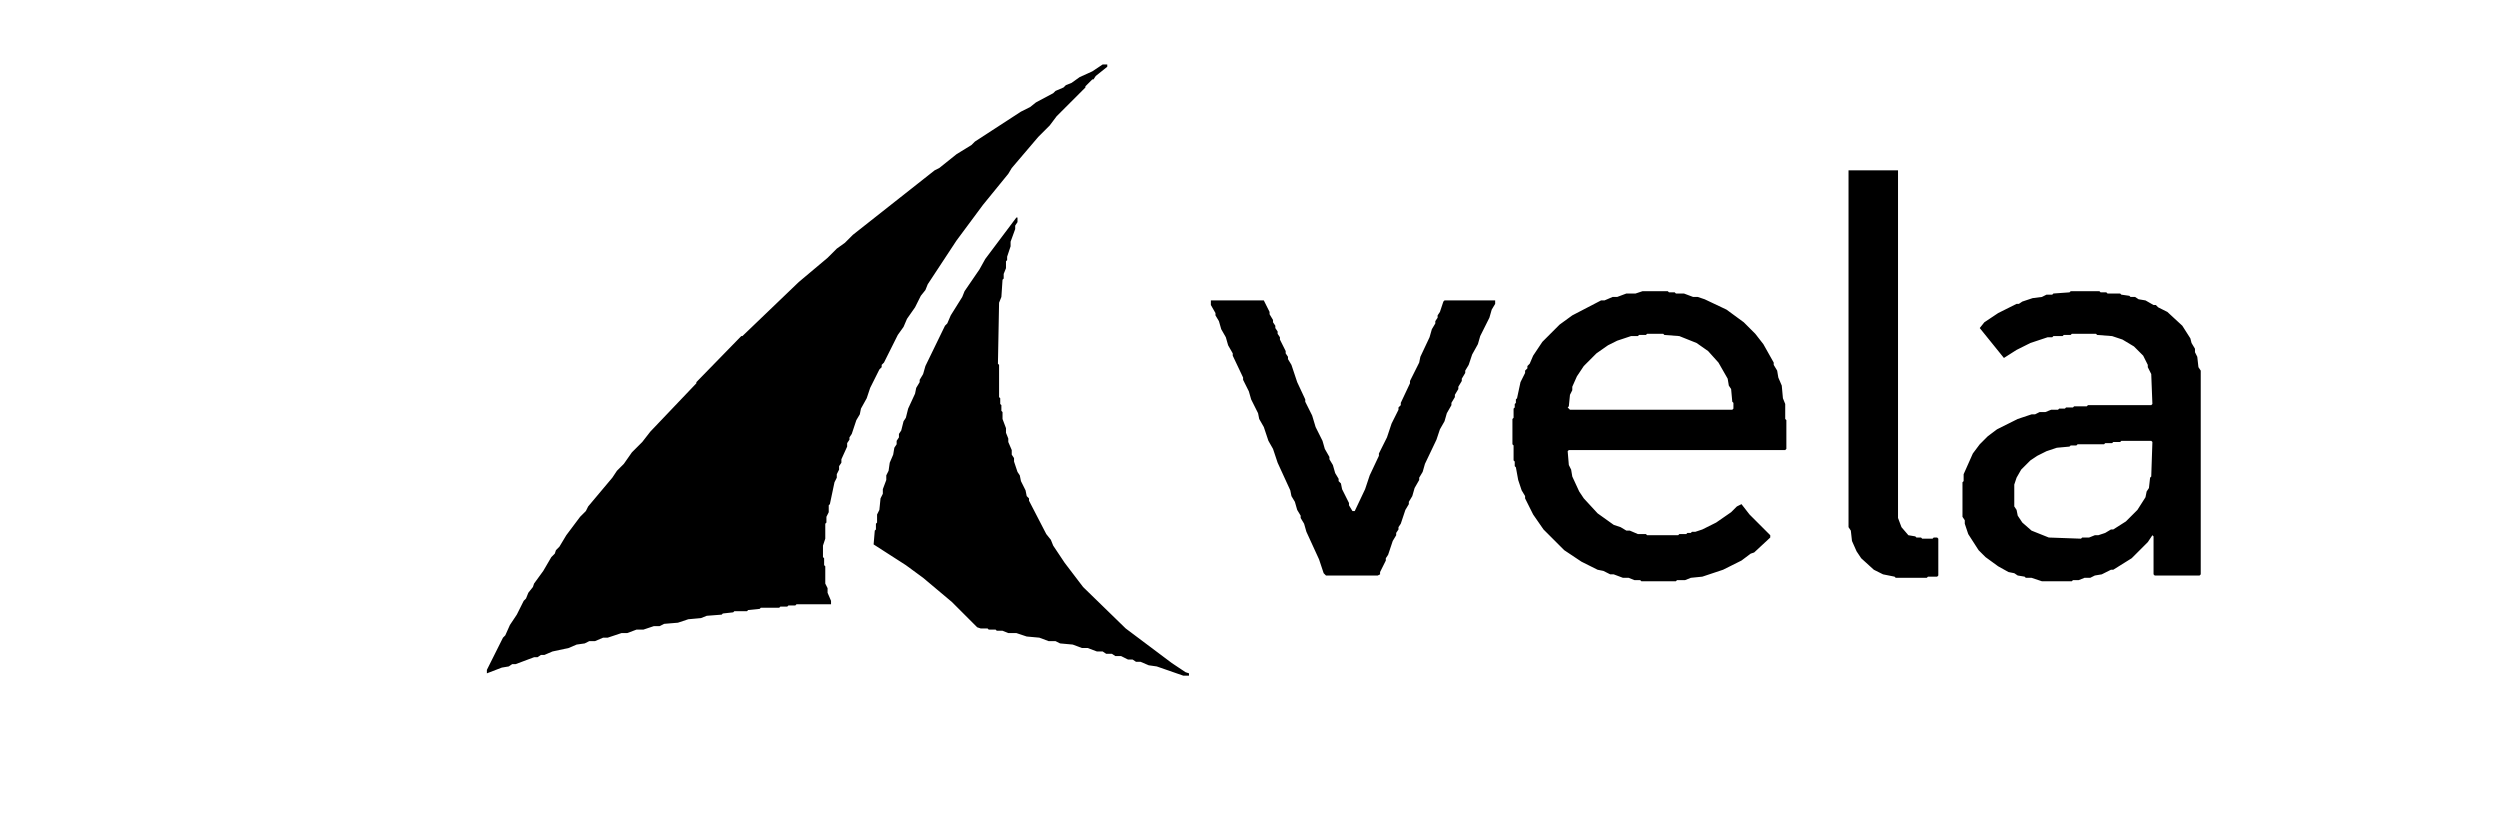
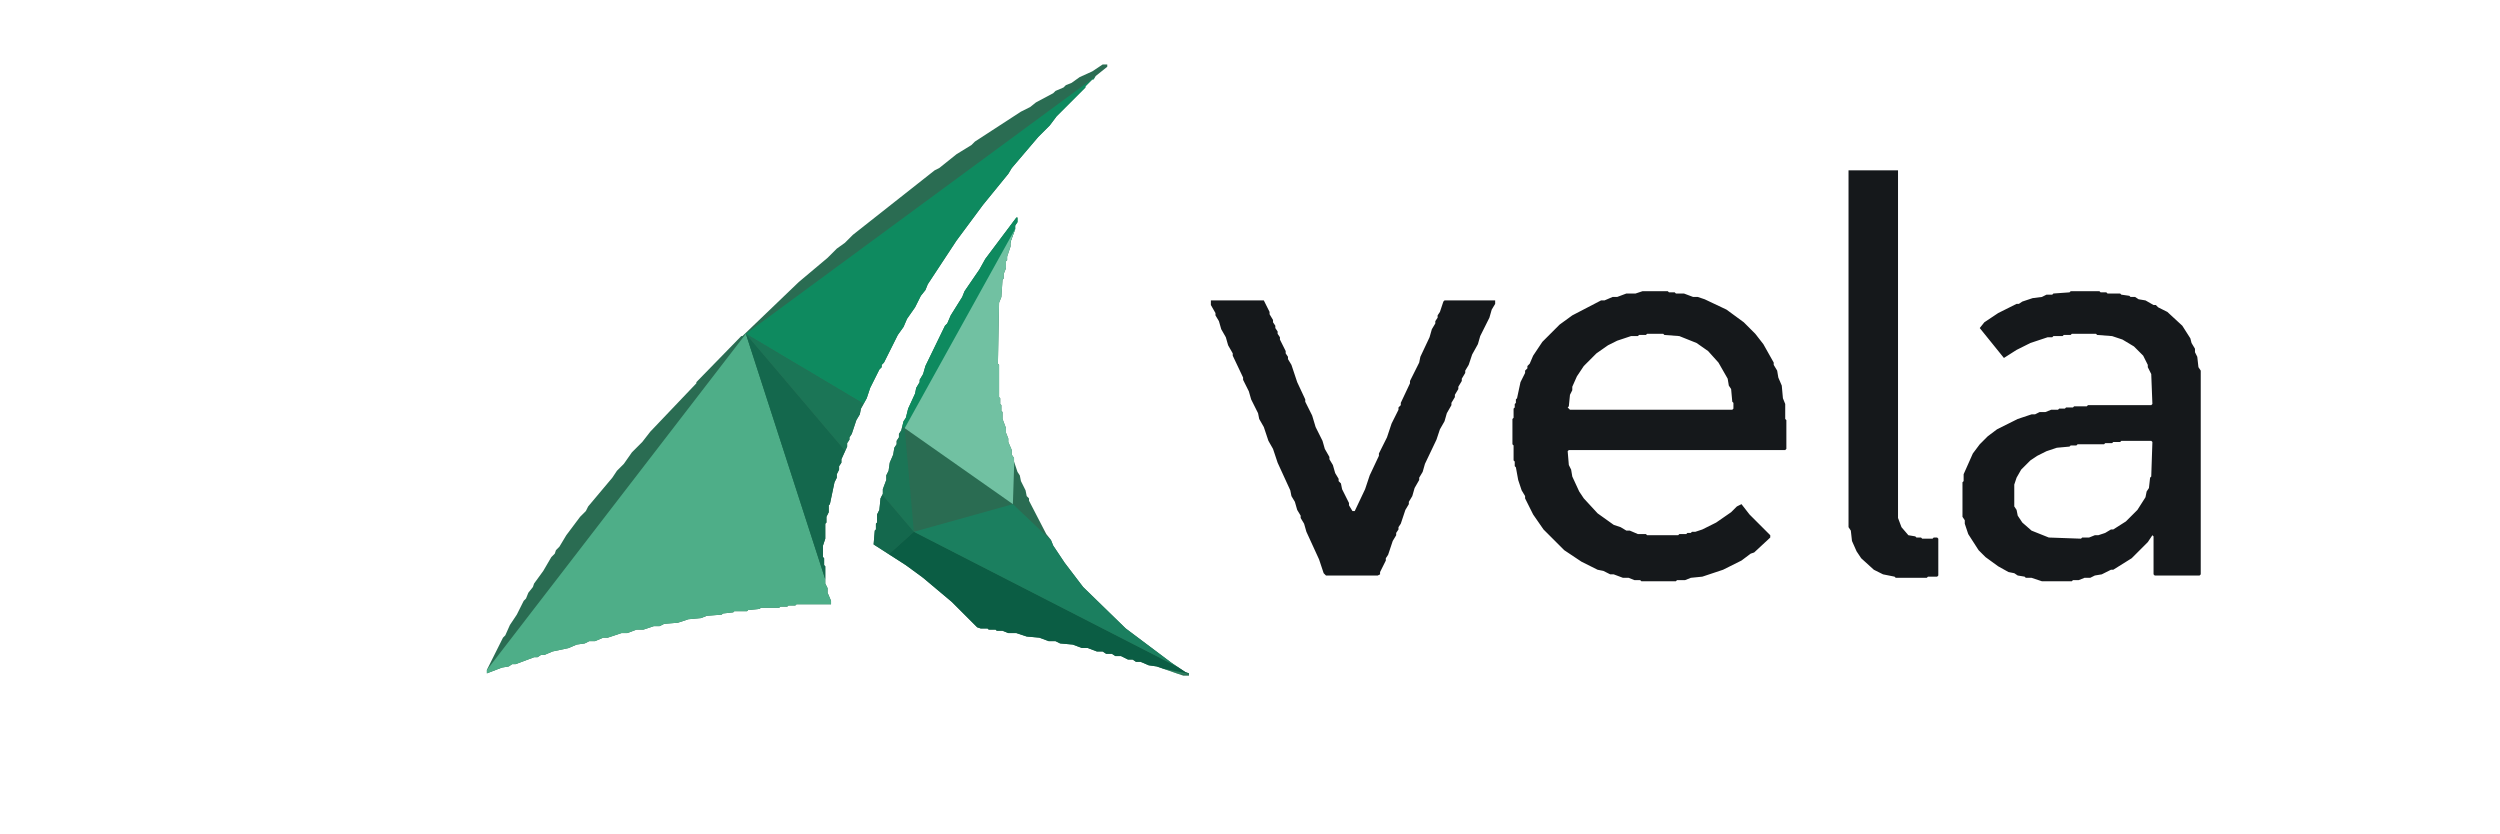
<svg xmlns="http://www.w3.org/2000/svg" width="2172" height="724" viewBox="0 0 2172 724" role="img" aria-label="Vela logo">
-   <path d="M 962.0 56.0 L 958.0 56.0 L 949.0 62.0 L 938.0 67.0 L 931.0 72.0 L 926.0 74.0 L 924.0 76.0 L 917.0 79.0 L 915.0 81.0 L 900.0 89.0 L 895.0 93.0 L 887.0 97.0 L 847.0 123.0 L 844.0 126.0 L 831.0 134.0 L 816.0 146.0 L 812.0 148.0 L 741.0 204.0 L 734.0 211.0 L 727.0 216.0 L 719.0 224.0 L 694.0 245.0 L 645.0 292.0 L 644.0 292.0 L 605.0 332.0 L 605.0 333.0 L 565.0 375.0 L 558.0 384.0 L 549.0 393.0 L 542.0 403.0 L 536.0 409.0 L 532.0 415.0 L 511.0 440.0 L 509.0 444.0 L 504.0 449.0 L 492.0 465.0 L 486.0 475.0 L 483.0 478.0 L 482.0 481.0 L 479.0 484.0 L 472.0 496.0 L 464.0 507.0 L 463.0 510.0 L 459.0 515.0 L 457.0 520.0 L 455.0 522.0 L 449.0 534.0 L 443.0 543.0 L 439.0 552.0 L 437.0 554.0 L 423.0 582.0 L 423.0 585.0 L 436.0 580.0 L 442.0 579.0 L 445.0 577.0 L 448.0 577.0 L 464.0 571.0 L 467.0 571.0 L 470.0 569.0 L 473.0 569.0 L 480.0 566.0 L 494.0 563.0 L 501.0 560.0 L 508.0 559.0 L 512.0 557.0 L 517.0 557.0 L 524.0 554.0 L 528.0 554.0 L 540.0 550.0 L 545.0 550.0 L 553.0 547.0 L 559.0 547.0 L 568.0 544.0 L 573.0 544.0 L 577.0 542.0 L 589.0 541.0 L 598.0 538.0 L 609.0 537.0 L 614.0 535.0 L 627.0 534.0 L 628.0 533.0 L 637.0 532.0 L 638.0 531.0 L 649.0 531.0 L 650.0 530.0 L 660.0 529.0 L 661.0 528.0 L 677.0 528.0 L 678.0 527.0 L 684.0 527.0 L 685.0 526.0 L 691.0 526.0 L 692.0 525.0 L 722.0 525.0 L 722.0 522.0 L 719.0 515.0 L 719.0 511.0 L 717.0 507.0 L 717.0 492.0 L 716.0 491.0 L 716.0 485.0 L 715.0 484.0 L 715.0 474.0 L 717.0 468.0 L 717.0 455.0 L 718.0 454.0 L 718.0 449.0 L 720.0 445.0 L 720.0 439.0 L 721.0 438.0 L 725.0 419.0 L 727.0 415.0 L 727.0 412.0 L 729.0 408.0 L 729.0 405.0 L 731.0 402.0 L 731.0 399.0 L 736.0 388.0 L 736.0 385.0 L 738.0 382.0 L 738.0 380.0 L 740.0 377.0 L 744.0 365.0 L 747.0 360.0 L 748.0 355.0 L 753.0 346.0 L 756.0 337.0 L 764.0 321.0 L 766.0 319.0 L 766.0 317.0 L 768.0 315.0 L 780.0 291.0 L 785.0 284.0 L 788.0 277.0 L 795.0 267.0 L 800.0 257.0 L 804.0 252.0 L 806.0 247.0 L 831.0 209.0 L 854.0 178.0 L 876.0 151.0 L 879.0 146.0 L 902.0 119.0 L 912.0 109.0 L 918.0 101.0 L 943.0 76.0 L 943.0 75.0 L 949.0 69.0 L 950.0 69.0 L 952.0 66.0 L 962.0 58.0 Z M 883.0 189.0 L 856.0 225.0 L 851.0 234.0 L 838.0 253.0 L 836.0 258.0 L 826.0 274.0 L 823.0 281.0 L 821.0 283.0 L 804.0 318.0 L 802.0 325.0 L 799.0 330.0 L 799.0 332.0 L 796.0 337.0 L 795.0 342.0 L 789.0 355.0 L 787.0 363.0 L 785.0 366.0 L 783.0 374.0 L 781.0 377.0 L 781.0 380.0 L 779.0 383.0 L 779.0 386.0 L 777.0 389.0 L 776.0 395.0 L 773.0 402.0 L 772.0 409.0 L 770.0 413.0 L 770.0 417.0 L 767.0 425.0 L 767.0 429.0 L 765.0 433.0 L 764.0 443.0 L 762.0 447.0 L 762.0 454.0 L 761.0 455.0 L 761.0 460.0 L 760.0 461.0 L 759.0 473.0 L 787.0 491.0 L 802.0 502.0 L 827.0 523.0 L 849.0 545.0 L 852.0 546.0 L 858.0 546.0 L 859.0 547.0 L 865.0 547.0 L 866.0 548.0 L 871.0 548.0 L 876.0 550.0 L 883.0 550.0 L 892.0 553.0 L 903.0 554.0 L 911.0 557.0 L 917.0 557.0 L 921.0 559.0 L 932.0 560.0 L 940.0 563.0 L 945.0 563.0 L 953.0 566.0 L 958.0 566.0 L 961.0 568.0 L 966.0 568.0 L 969.0 570.0 L 974.0 570.0 L 980.0 573.0 L 984.0 573.0 L 987.0 575.0 L 991.0 575.0 L 998.0 578.0 L 1005.0 579.0 L 1028.0 587.0 L 1033.0 587.0 L 1033.0 585.0 L 1030.0 584.0 L 1018.0 576.0 L 978.0 546.0 L 941.0 510.0 L 925.0 489.0 L 915.0 474.0 L 913.0 469.0 L 909.0 464.0 L 894.0 435.0 L 894.0 433.0 L 892.0 431.0 L 891.0 426.0 L 887.0 418.0 L 886.0 413.0 L 884.0 410.0 L 881.0 401.0 L 881.0 398.0 L 879.0 395.0 L 879.0 391.0 L 876.0 384.0 L 876.0 381.0 L 874.0 376.0 L 874.0 372.0 L 871.0 364.0 L 871.0 358.0 L 870.0 357.0 L 870.0 352.0 L 869.0 351.0 L 869.0 346.0 L 868.0 345.0 L 868.0 317.0 L 867.0 316.0 L 868.0 263.0 L 870.0 258.0 L 871.0 243.0 L 872.0 242.0 L 872.0 238.0 L 874.0 233.0 L 874.0 227.0 L 875.0 226.0 L 875.0 223.0 L 878.0 214.0 L 878.0 210.0 L 882.0 199.0 L 882.0 196.0 L 884.0 193.0 L 884.0 189.0 Z M 1052.0 261.0 L 1052.0 265.0 L 1056.0 272.0 L 1056.0 274.0 L 1059.0 279.0 L 1061.0 286.0 L 1065.0 293.0 L 1067.0 300.0 L 1071.0 307.0 L 1071.0 309.0 L 1080.0 328.0 L 1080.0 330.0 L 1085.0 340.0 L 1087.0 347.0 L 1093.0 359.0 L 1094.0 364.0 L 1098.0 371.0 L 1102.0 383.0 L 1106.0 390.0 L 1110.0 402.0 L 1121.0 426.0 L 1122.0 431.0 L 1125.0 436.0 L 1127.0 443.0 L 1130.0 448.0 L 1130.0 450.0 L 1133.0 455.0 L 1135.0 462.0 L 1146.0 486.0 L 1150.0 498.0 L 1152.0 500.0 L 1197.0 500.0 L 1199.0 499.0 L 1199.0 497.0 L 1204.0 487.0 L 1204.0 485.0 L 1206.0 482.0 L 1210.0 470.0 L 1213.0 465.0 L 1213.0 463.0 L 1215.0 460.0 L 1215.0 458.0 L 1217.0 455.0 L 1221.0 443.0 L 1224.0 438.0 L 1224.0 436.0 L 1227.0 431.0 L 1229.0 424.0 L 1233.0 417.0 L 1233.0 415.0 L 1236.0 410.0 L 1238.0 403.0 L 1248.0 382.0 L 1251.0 373.0 L 1255.0 366.0 L 1257.0 359.0 L 1261.0 352.0 L 1261.0 350.0 L 1264.0 345.0 L 1264.0 343.0 L 1267.0 338.0 L 1267.0 336.0 L 1270.0 331.0 L 1270.0 329.0 L 1273.0 324.0 L 1273.0 322.0 L 1276.0 317.0 L 1279.0 308.0 L 1284.0 299.0 L 1286.0 292.0 L 1294.0 276.0 L 1296.0 269.0 L 1299.0 264.0 L 1299.0 261.0 L 1255.0 261.0 L 1254.0 262.0 L 1251.0 271.0 L 1249.0 274.0 L 1249.0 276.0 L 1247.0 279.0 L 1247.0 281.0 L 1244.0 286.0 L 1242.0 293.0 L 1234.0 310.0 L 1233.0 315.0 L 1225.0 331.0 L 1225.0 333.0 L 1217.0 350.0 L 1217.0 352.0 L 1215.0 354.0 L 1215.0 356.0 L 1209.0 368.0 L 1205.0 380.0 L 1198.0 394.0 L 1198.0 396.0 L 1190.0 413.0 L 1186.0 425.0 L 1177.0 444.0 L 1175.0 444.0 L 1172.0 439.0 L 1172.0 437.0 L 1166.0 425.0 L 1165.0 420.0 L 1163.0 418.0 L 1163.0 416.0 L 1160.0 411.0 L 1158.0 404.0 L 1155.0 399.0 L 1155.0 397.0 L 1151.0 390.0 L 1149.0 383.0 L 1143.0 371.0 L 1140.0 361.0 L 1134.0 349.0 L 1134.0 347.0 L 1127.0 332.0 L 1122.0 317.0 L 1119.0 312.0 L 1119.0 310.0 L 1117.0 307.0 L 1117.0 305.0 L 1112.0 295.0 L 1112.0 293.0 L 1110.0 290.0 L 1110.0 288.0 L 1108.0 285.0 L 1108.0 283.0 L 1106.0 280.0 L 1106.0 278.0 L 1103.0 273.0 L 1103.0 271.0 L 1098.0 261.0 Z M 1413.0 255.0 L 1405.0 258.0 L 1401.0 258.0 L 1394.0 261.0 L 1391.0 261.0 L 1366.0 274.0 L 1355.0 282.0 L 1340.0 297.0 L 1332.0 309.0 L 1329.0 316.0 L 1327.0 318.0 L 1327.0 320.0 L 1325.0 322.0 L 1325.0 324.0 L 1321.0 332.0 L 1318.0 346.0 L 1317.0 347.0 L 1317.0 350.0 L 1316.0 351.0 L 1316.0 354.0 L 1315.0 355.0 L 1315.0 363.0 L 1314.0 364.0 L 1314.0 386.0 L 1315.0 387.0 L 1315.0 400.0 L 1316.0 401.0 L 1316.0 405.0 L 1317.0 406.0 L 1319.0 417.0 L 1322.0 426.0 L 1325.0 431.0 L 1325.0 433.0 L 1332.0 447.0 L 1341.0 460.0 L 1359.0 478.0 L 1374.0 488.0 L 1388.0 495.0 L 1393.0 496.0 L 1399.0 499.0 L 1402.0 499.0 L 1410.0 502.0 L 1415.0 502.0 L 1420.0 504.0 L 1425.0 504.0 L 1426.0 505.0 L 1456.0 505.0 L 1457.0 504.0 L 1464.0 504.0 L 1469.0 502.0 L 1479.0 501.0 L 1497.0 495.0 L 1513.0 487.0 L 1521.0 481.0 L 1524.0 480.0 L 1538.0 467.0 L 1538.0 465.0 L 1520.0 447.0 L 1513.0 438.0 L 1509.0 440.0 L 1504.0 445.0 L 1491.0 454.0 L 1479.0 460.0 L 1473.0 462.0 L 1470.0 462.0 L 1469.0 463.0 L 1466.0 463.0 L 1465.0 464.0 L 1459.0 464.0 L 1458.0 465.0 L 1431.0 465.0 L 1430.0 464.0 L 1423.0 464.0 L 1416.0 461.0 L 1413.0 461.0 L 1408.0 458.0 L 1402.0 456.0 L 1388.0 446.0 L 1376.0 433.0 L 1372.0 427.0 L 1366.0 414.0 L 1365.0 408.0 L 1363.0 404.0 L 1362.0 392.0 L 1363.0 391.0 L 1551.0 391.0 L 1552.0 390.0 L 1552.0 365.0 L 1551.0 364.0 L 1551.0 351.0 L 1549.0 346.0 L 1548.0 335.0 L 1545.0 328.0 L 1544.0 322.0 L 1541.0 317.0 L 1541.0 315.0 L 1532.0 299.0 L 1525.0 290.0 L 1515.0 280.0 L 1500.0 269.0 L 1481.0 260.0 L 1475.0 258.0 L 1471.0 258.0 L 1463.0 255.0 L 1456.0 255.0 L 1455.0 254.0 L 1450.0 254.0 L 1449.0 253.0 L 1427.0 253.0 L 1421.0 255.0 Z M 1362.0 354.0 L 1363.0 353.0 L 1364.0 343.0 L 1366.0 339.0 L 1366.0 336.0 L 1370.0 327.0 L 1376.0 318.0 L 1387.0 307.0 L 1397.0 300.0 L 1405.0 296.0 L 1417.0 292.0 L 1423.0 292.0 L 1424.0 291.0 L 1430.0 291.0 L 1431.0 290.0 L 1445.0 290.0 L 1446.0 291.0 L 1459.0 292.0 L 1474.0 298.0 L 1484.0 305.0 L 1493.0 315.0 L 1501.0 329.0 L 1502.0 335.0 L 1504.0 338.0 L 1505.0 349.0 L 1506.0 350.0 L 1506.0 355.0 L 1505.0 356.0 L 1364.0 356.0 Z M 1606.0 148.0 L 1606.0 458.0 L 1608.0 461.0 L 1609.0 470.0 L 1613.0 479.0 L 1617.0 485.0 L 1628.0 495.0 L 1636.0 499.0 L 1646.0 501.0 L 1647.0 502.0 L 1674.0 502.0 L 1675.0 501.0 L 1683.0 501.0 L 1684.0 500.0 L 1684.0 468.0 L 1683.0 467.0 L 1680.0 467.0 L 1679.0 468.0 L 1670.0 468.0 L 1669.0 467.0 L 1665.0 467.0 L 1664.0 466.0 L 1658.0 465.0 L 1652.0 458.0 L 1649.0 450.0 L 1649.0 148.0 Z M 1724.0 280.0 L 1720.0 285.0 L 1741.0 311.0 L 1752.0 304.0 L 1764.0 298.0 L 1779.0 293.0 L 1783.0 293.0 L 1784.0 292.0 L 1792.0 292.0 L 1793.0 291.0 L 1799.0 291.0 L 1800.0 290.0 L 1821.0 290.0 L 1822.0 291.0 L 1835.0 292.0 L 1844.0 295.0 L 1854.0 301.0 L 1862.0 309.0 L 1866.0 317.0 L 1866.0 319.0 L 1869.0 325.0 L 1870.0 351.0 L 1869.0 352.0 L 1814.0 352.0 L 1813.0 353.0 L 1802.0 353.0 L 1801.0 354.0 L 1795.0 354.0 L 1794.0 355.0 L 1789.0 355.0 L 1788.0 356.0 L 1782.0 356.0 L 1777.0 358.0 L 1772.0 358.0 L 1768.0 360.0 L 1765.0 360.0 L 1753.0 364.0 L 1735.0 373.0 L 1727.0 379.0 L 1720.0 386.0 L 1714.0 394.0 L 1706.0 412.0 L 1706.0 418.0 L 1705.0 419.0 L 1705.0 449.0 L 1707.0 452.0 L 1707.0 455.0 L 1710.0 464.0 L 1719.0 478.0 L 1725.0 484.0 L 1736.0 492.0 L 1745.0 497.0 L 1750.0 498.0 L 1753.0 500.0 L 1759.0 501.0 L 1760.0 502.0 L 1765.0 502.0 L 1774.0 505.0 L 1800.0 505.0 L 1801.0 504.0 L 1806.0 504.0 L 1811.0 502.0 L 1816.0 502.0 L 1820.0 500.0 L 1826.0 499.0 L 1834.0 495.0 L 1836.0 495.0 L 1852.0 485.0 L 1866.0 471.0 L 1870.0 465.0 L 1871.0 466.0 L 1871.0 499.0 L 1872.0 500.0 L 1911.0 500.0 L 1912.0 499.0 L 1912.0 322.0 L 1910.0 319.0 L 1909.0 310.0 L 1907.0 306.0 L 1907.0 303.0 L 1904.0 298.0 L 1903.0 294.0 L 1896.0 283.0 L 1883.0 271.0 L 1875.0 267.0 L 1873.0 265.0 L 1871.0 265.0 L 1864.0 261.0 L 1858.0 260.0 L 1855.0 258.0 L 1851.0 258.0 L 1850.0 257.0 L 1843.0 256.0 L 1842.0 255.0 L 1831.0 255.0 L 1830.0 254.0 L 1825.0 254.0 L 1824.0 253.0 L 1799.0 253.0 L 1798.0 254.0 L 1784.0 255.0 L 1783.0 256.0 L 1778.0 256.0 L 1774.0 258.0 L 1766.0 259.0 L 1757.0 262.0 L 1754.0 264.0 L 1752.0 264.0 L 1736.0 272.0 Z M 1870.0 384.0 L 1869.0 414.0 L 1868.0 415.0 L 1867.0 424.0 L 1865.0 427.0 L 1864.0 432.0 L 1857.0 443.0 L 1847.0 453.0 L 1836.0 460.0 L 1834.0 460.0 L 1829.0 463.0 L 1823.0 465.0 L 1820.0 465.0 L 1815.0 467.0 L 1809.0 467.0 L 1808.0 468.0 L 1780.0 467.0 L 1765.0 461.0 L 1757.0 454.0 L 1753.0 448.0 L 1752.0 443.0 L 1750.0 440.0 L 1750.0 421.0 L 1752.0 415.0 L 1756.0 408.0 L 1764.0 400.0 L 1770.0 396.0 L 1778.0 392.0 L 1787.0 389.0 L 1798.0 388.0 L 1799.0 387.0 L 1804.0 387.0 L 1805.0 386.0 L 1828.0 386.0 L 1829.0 385.0 L 1835.0 385.0 L 1836.0 384.0 L 1842.0 384.0 L 1843.0 383.0 L 1869.0 383.0 Z" fill="currentColor" fill-rule="evenodd" />
+   <defs>
+     <path id="velaIcon" d="M 962.0 56.0 L 958.0 56.0 L 949.0 62.0 L 938.0 67.0 L 931.0 72.0 L 926.0 74.0 L 924.0 76.0 L 917.0 79.0 L 915.0 81.0 L 900.0 89.0 L 895.0 93.0 L 887.0 97.0 L 847.0 123.0 L 844.0 126.0 L 831.0 134.0 L 816.0 146.0 L 812.0 148.0 L 741.0 204.0 L 734.0 211.0 L 727.0 216.0 L 719.0 224.0 L 694.0 245.0 L 645.0 292.0 L 644.0 292.0 L 605.0 332.0 L 605.0 333.0 L 565.0 375.0 L 558.0 384.0 L 549.0 393.0 L 542.0 403.0 L 536.0 409.0 L 532.0 415.0 L 511.0 440.0 L 509.0 444.0 L 504.0 449.0 L 492.0 465.0 L 486.0 475.0 L 483.0 478.0 L 482.0 481.0 L 479.0 484.0 L 472.0 496.0 L 464.0 507.0 L 463.0 510.0 L 459.0 515.0 L 457.0 520.0 L 455.0 522.0 L 449.0 534.0 L 443.0 543.0 L 439.0 552.0 L 437.0 554.0 L 423.0 582.0 L 423.0 585.0 L 436.0 580.0 L 442.0 579.0 L 445.0 577.0 L 448.0 577.0 L 464.0 571.0 L 467.0 571.0 L 470.0 569.0 L 473.0 569.0 L 480.0 566.0 L 494.0 563.0 L 501.0 560.0 L 508.0 559.0 L 512.0 557.0 L 517.0 557.0 L 524.0 554.0 L 528.0 554.0 L 540.0 550.0 L 545.0 550.0 L 553.0 547.0 L 559.0 547.0 L 568.0 544.0 L 573.0 544.0 L 577.0 542.0 L 589.0 541.0 L 598.0 538.0 L 609.0 537.0 L 614.0 535.0 L 627.0 534.0 L 628.0 533.0 L 637.0 532.0 L 638.0 531.0 L 649.0 531.0 L 650.0 530.0 L 660.0 529.0 L 661.0 528.0 L 677.0 528.0 L 678.0 527.0 L 684.0 527.0 L 685.0 526.0 L 691.0 526.0 L 692.0 525.0 L 722.0 525.0 L 722.0 522.0 L 719.0 515.0 L 719.0 511.0 L 717.0 507.0 L 717.0 492.0 L 716.0 491.0 L 716.0 485.0 L 715.0 484.0 L 715.0 474.0 L 717.0 468.0 L 717.0 455.0 L 718.0 454.0 L 718.0 449.0 L 720.0 445.0 L 720.0 439.0 L 721.0 438.0 L 725.0 419.0 L 727.0 415.0 L 727.0 412.0 L 729.0 408.0 L 729.0 405.0 L 731.0 402.0 L 731.0 399.0 L 736.0 388.0 L 736.0 385.0 L 738.0 382.0 L 738.0 380.0 L 740.0 377.0 L 744.0 365.0 L 747.0 360.0 L 748.0 355.0 L 753.0 346.0 L 756.0 337.0 L 764.0 321.0 L 766.0 319.0 L 766.0 317.0 L 768.0 315.0 L 780.0 291.0 L 785.0 284.0 L 788.0 277.0 L 795.0 267.0 L 800.0 257.0 L 804.0 252.0 L 806.0 247.0 L 831.0 209.0 L 854.0 178.0 L 876.0 151.0 L 879.0 146.0 L 902.0 119.0 L 912.0 109.0 L 918.0 101.0 L 943.0 76.0 L 943.0 75.0 L 949.0 69.0 L 950.0 69.0 L 952.0 66.0 L 962.0 58.0 Z M 883.0 189.0 L 856.0 225.0 L 851.0 234.0 L 838.0 253.0 L 836.0 258.0 L 826.0 274.0 L 823.0 281.0 L 821.0 283.0 L 804.0 318.0 L 802.0 325.0 L 799.0 330.0 L 799.0 332.0 L 796.0 337.0 L 795.0 342.0 L 789.0 355.0 L 787.0 363.0 L 785.0 366.0 L 783.0 374.0 L 781.0 377.0 L 781.0 380.0 L 779.0 383.0 L 779.0 386.0 L 777.0 389.0 L 776.0 395.0 L 773.0 402.0 L 772.0 409.0 L 770.0 413.0 L 770.0 417.0 L 767.0 425.0 L 767.0 429.0 L 765.0 433.0 L 764.0 443.0 L 762.0 447.0 L 762.0 454.0 L 761.0 455.0 L 761.0 460.0 L 760.0 461.0 L 759.0 473.0 L 787.0 491.0 L 802.0 502.0 L 827.0 523.0 L 849.0 545.0 L 852.0 546.0 L 858.0 546.0 L 859.0 547.0 L 865.0 547.0 L 866.0 548.0 L 871.0 548.0 L 876.0 550.0 L 883.0 550.0 L 892.0 553.0 L 903.0 554.0 L 911.0 557.0 L 917.0 557.0 L 921.0 559.0 L 932.0 560.0 L 940.0 563.0 L 945.0 563.0 L 953.0 566.0 L 958.0 566.0 L 961.0 568.0 L 966.0 568.0 L 969.0 570.0 L 974.0 570.0 L 980.0 573.0 L 984.0 573.0 L 987.0 575.0 L 991.0 575.0 L 998.0 578.0 L 1005.0 579.0 L 1028.0 587.0 L 1033.0 587.0 L 1033.0 585.0 L 1030.0 584.0 L 1018.0 576.0 L 978.0 546.0 L 941.0 510.0 L 925.0 489.0 L 915.0 474.0 L 913.0 469.0 L 909.0 464.0 L 894.0 435.0 L 894.0 433.0 L 892.0 431.0 L 891.0 426.0 L 887.0 418.0 L 886.0 413.0 L 884.0 410.0 L 881.0 401.0 L 881.0 398.0 L 879.0 395.0 L 879.0 391.0 L 876.0 384.0 L 876.0 381.0 L 874.0 376.0 L 874.0 372.0 L 871.0 364.0 L 871.0 358.0 L 870.0 357.0 L 870.0 352.0 L 869.0 351.0 L 869.0 346.0 L 868.0 345.0 L 868.0 317.0 L 867.0 316.0 L 868.0 263.0 L 870.0 258.0 L 871.0 243.0 L 872.0 242.0 L 872.0 238.0 L 874.0 233.0 L 874.0 227.0 L 875.0 226.0 L 875.0 223.0 L 878.0 214.0 L 878.0 210.0 L 882.0 199.0 L 882.0 196.0 L 884.0 193.0 L 884.0 189.0 Z" fill-rule="evenodd" />
+     <clipPath id="velaIconClip">
+       <use href="#velaIcon" />
+     </clipPath>
+   </defs>
+   <use href="#velaIcon" fill="#2A6C52" />
+   <g clip-path="url(#velaIconClip)">
+     <polygon points="420,586 648,290 724,525" fill="#4EAE88" />
+     <polygon points="648,290 966,56 786,372" fill="#0E8A5F" />
+     <polygon points="724,525 648,290 794,462" fill="#14684D" />
+     <polygon points="724,525 794,462 1036,586" fill="#0B5D44" />
+     <polygon points="786,372 888,188 880,438" fill="#74C5A6" opacity="0.95" />
+     <polygon points="794,462 880,438 1036,586" fill="#1B7F5F" />
+     <polygon points="648,290 786,372 794,462" fill="#1A7556" opacity="0.9" />
+     <polygon points="420,586 724,525 1036,586" fill="#2F8F6A" opacity="0.55" />
+   </g>
+   <path d="M 1052.0 261.0 L 1052.0 265.0 L 1056.0 272.0 L 1056.0 274.0 L 1059.0 279.0 L 1061.0 286.0 L 1065.0 293.0 L 1067.0 300.0 L 1071.0 307.0 L 1071.0 309.0 L 1080.0 328.0 L 1080.0 330.0 L 1085.0 340.0 L 1087.0 347.0 L 1093.0 359.0 L 1094.0 364.0 L 1098.0 371.0 L 1102.0 383.0 L 1106.0 390.0 L 1110.0 402.0 L 1121.0 426.0 L 1122.0 431.0 L 1125.0 436.0 L 1127.0 443.0 L 1130.0 448.0 L 1130.0 450.0 L 1133.0 455.0 L 1135.0 462.0 L 1146.0 486.0 L 1150.0 498.0 L 1152.0 500.0 L 1197.0 500.0 L 1199.0 499.0 L 1199.0 497.0 L 1204.0 487.0 L 1204.0 485.0 L 1206.0 482.0 L 1210.0 470.0 L 1213.0 465.0 L 1213.0 463.0 L 1215.0 460.0 L 1215.0 458.0 L 1217.0 455.0 L 1221.0 443.0 L 1224.0 438.0 L 1224.0 436.0 L 1227.0 431.0 L 1229.0 424.0 L 1233.0 417.0 L 1233.0 415.0 L 1236.0 410.0 L 1238.0 403.0 L 1248.0 382.0 L 1251.0 373.0 L 1255.0 366.0 L 1257.0 359.0 L 1261.0 352.0 L 1261.0 350.0 L 1264.0 345.0 L 1264.0 343.0 L 1267.0 338.0 L 1267.0 336.0 L 1270.0 331.0 L 1270.0 329.0 L 1273.0 324.0 L 1273.0 322.0 L 1276.0 317.0 L 1279.0 308.0 L 1284.0 299.0 L 1286.0 292.0 L 1294.0 276.0 L 1296.0 269.0 L 1299.0 264.0 L 1299.0 261.0 L 1255.0 261.0 L 1254.0 262.0 L 1251.0 271.0 L 1249.0 274.0 L 1249.0 276.0 L 1247.0 279.0 L 1247.0 281.0 L 1244.0 286.0 L 1242.0 293.0 L 1234.0 310.0 L 1233.0 315.0 L 1225.0 331.0 L 1225.0 333.0 L 1217.0 350.0 L 1217.0 352.0 L 1215.0 354.0 L 1215.0 356.0 L 1209.0 368.0 L 1205.0 380.0 L 1198.0 394.0 L 1198.0 396.0 L 1190.0 413.0 L 1186.0 425.0 L 1177.0 444.0 L 1175.0 444.0 L 1172.0 439.0 L 1172.0 437.0 L 1166.0 425.0 L 1165.0 420.0 L 1163.0 418.0 L 1163.0 416.0 L 1160.0 411.0 L 1158.0 404.0 L 1155.0 399.0 L 1155.0 397.0 L 1151.0 390.0 L 1149.0 383.0 L 1143.0 371.0 L 1140.0 361.0 L 1134.0 349.0 L 1134.0 347.0 L 1127.0 332.0 L 1122.0 317.0 L 1119.0 312.0 L 1119.0 310.0 L 1117.0 307.0 L 1117.0 305.0 L 1112.0 295.0 L 1112.0 293.0 L 1110.0 290.0 L 1110.0 288.0 L 1108.0 285.0 L 1108.0 283.0 L 1106.0 280.0 L 1106.0 278.0 L 1103.0 273.0 L 1103.0 271.0 L 1098.0 261.0 Z M 1413.0 255.0 L 1405.0 258.0 L 1401.0 258.0 L 1394.0 261.0 L 1391.0 261.0 L 1366.0 274.0 L 1355.0 282.0 L 1340.0 297.0 L 1332.0 309.0 L 1329.0 316.0 L 1327.0 318.0 L 1327.0 320.0 L 1325.0 322.0 L 1325.0 324.0 L 1321.0 332.0 L 1318.0 346.0 L 1317.0 347.0 L 1317.0 350.0 L 1316.0 351.0 L 1316.0 354.0 L 1315.0 355.0 L 1315.0 363.0 L 1314.0 364.0 L 1314.0 386.0 L 1315.0 387.0 L 1315.0 400.0 L 1316.0 401.0 L 1316.0 405.0 L 1317.0 406.0 L 1319.0 417.0 L 1322.0 426.0 L 1325.0 431.0 L 1325.0 433.0 L 1332.0 447.0 L 1341.0 460.0 L 1359.0 478.0 L 1374.0 488.0 L 1388.0 495.0 L 1393.0 496.0 L 1399.0 499.0 L 1402.0 499.0 L 1410.0 502.0 L 1415.0 502.0 L 1420.0 504.0 L 1425.0 504.0 L 1426.0 505.0 L 1456.0 505.0 L 1457.0 504.0 L 1464.0 504.0 L 1469.0 502.0 L 1479.0 501.0 L 1497.0 495.0 L 1513.0 487.0 L 1521.0 481.0 L 1524.0 480.0 L 1538.0 467.0 L 1538.0 465.0 L 1520.0 447.0 L 1513.0 438.0 L 1509.0 440.0 L 1504.0 445.0 L 1491.0 454.0 L 1479.0 460.0 L 1473.0 462.0 L 1470.0 462.0 L 1469.0 463.0 L 1466.0 463.0 L 1465.0 464.0 L 1459.0 464.0 L 1458.0 465.0 L 1431.0 465.0 L 1430.0 464.0 L 1423.0 464.0 L 1416.0 461.0 L 1413.0 461.0 L 1408.0 458.0 L 1402.0 456.0 L 1388.0 446.0 L 1376.0 433.0 L 1372.0 427.0 L 1366.0 414.0 L 1365.0 408.0 L 1363.0 404.0 L 1362.0 392.0 L 1363.0 391.0 L 1551.0 391.0 L 1552.0 390.0 L 1552.0 365.0 L 1551.0 364.0 L 1551.0 351.0 L 1549.0 346.0 L 1548.0 335.0 L 1545.0 328.0 L 1544.0 322.0 L 1541.0 317.0 L 1541.0 315.0 L 1532.0 299.0 L 1525.0 290.0 L 1515.0 280.0 L 1500.0 269.0 L 1481.0 260.0 L 1475.0 258.0 L 1471.0 258.0 L 1463.0 255.0 L 1456.0 255.0 L 1455.0 254.0 L 1450.0 254.0 L 1449.0 253.0 L 1427.0 253.0 L 1421.0 255.0 Z M 1362.0 354.0 L 1363.0 353.0 L 1364.0 343.0 L 1366.0 339.0 L 1366.0 336.0 L 1370.0 327.0 L 1376.0 318.0 L 1387.0 307.0 L 1397.0 300.0 L 1405.0 296.0 L 1417.0 292.0 L 1423.0 292.0 L 1424.0 291.0 L 1430.0 291.0 L 1431.0 290.0 L 1445.0 290.0 L 1446.0 291.0 L 1459.0 292.0 L 1474.0 298.0 L 1484.0 305.0 L 1493.0 315.0 L 1501.0 329.0 L 1502.0 335.0 L 1504.0 338.0 L 1505.0 349.0 L 1506.0 350.0 L 1506.0 355.0 L 1505.0 356.0 L 1364.0 356.0 Z M 1606.0 148.0 L 1606.0 458.0 L 1608.0 461.0 L 1609.0 470.0 L 1613.0 479.0 L 1617.0 485.0 L 1628.0 495.0 L 1636.0 499.0 L 1646.0 501.0 L 1647.0 502.0 L 1674.0 502.0 L 1675.0 501.0 L 1683.0 501.0 L 1684.0 500.0 L 1684.0 468.0 L 1683.0 467.0 L 1680.0 467.0 L 1679.0 468.0 L 1670.0 468.0 L 1669.0 467.0 L 1665.0 467.0 L 1664.0 466.0 L 1658.0 465.0 L 1652.0 458.0 L 1649.0 450.0 L 1649.0 148.0 Z M 1724.0 280.0 L 1720.0 285.0 L 1741.0 311.0 L 1752.0 304.0 L 1764.0 298.0 L 1779.0 293.0 L 1783.0 293.0 L 1784.0 292.0 L 1792.0 292.0 L 1793.0 291.0 L 1799.0 291.0 L 1800.0 290.0 L 1821.0 290.0 L 1822.0 291.0 L 1835.0 292.0 L 1844.0 295.0 L 1854.0 301.0 L 1862.0 309.0 L 1866.0 317.0 L 1866.0 319.0 L 1869.0 325.0 L 1870.0 351.0 L 1869.0 352.0 L 1814.0 352.0 L 1813.0 353.0 L 1802.0 353.0 L 1801.0 354.0 L 1795.0 354.0 L 1794.0 355.0 L 1789.0 355.0 L 1788.0 356.0 L 1782.0 356.0 L 1777.0 358.0 L 1772.0 358.0 L 1768.0 360.0 L 1765.0 360.0 L 1753.0 364.0 L 1735.0 373.0 L 1727.0 379.0 L 1720.0 386.0 L 1714.0 394.0 L 1706.0 412.0 L 1706.0 418.0 L 1705.0 419.0 L 1705.0 449.0 L 1707.0 452.0 L 1707.0 455.0 L 1710.0 464.0 L 1719.0 478.0 L 1725.0 484.0 L 1736.0 492.0 L 1745.0 497.0 L 1750.0 498.0 L 1753.0 500.0 L 1759.0 501.0 L 1760.0 502.0 L 1765.0 502.0 L 1774.0 505.0 L 1800.0 505.0 L 1801.0 504.0 L 1806.0 504.0 L 1811.0 502.0 L 1816.0 502.0 L 1820.0 500.0 L 1826.0 499.0 L 1834.0 495.0 L 1836.0 495.0 L 1852.0 485.0 L 1866.0 471.0 L 1870.0 465.0 L 1871.0 466.0 L 1871.0 499.0 L 1872.0 500.0 L 1911.0 500.0 L 1912.0 499.0 L 1912.0 322.0 L 1910.0 319.0 L 1909.0 310.0 L 1907.0 306.0 L 1907.0 303.0 L 1904.0 298.0 L 1903.0 294.0 L 1896.0 283.0 L 1883.0 271.0 L 1875.0 267.0 L 1873.0 265.0 L 1871.0 265.0 L 1864.0 261.0 L 1858.0 260.0 L 1855.0 258.0 L 1851.0 258.0 L 1850.0 257.0 L 1843.0 256.0 L 1842.0 255.0 L 1831.0 255.0 L 1830.0 254.0 L 1825.0 254.0 L 1824.0 253.0 L 1799.0 253.0 L 1798.0 254.0 L 1784.0 255.0 L 1783.0 256.0 L 1778.0 256.0 L 1774.0 258.0 L 1766.0 259.0 L 1757.0 262.0 L 1754.0 264.0 L 1752.0 264.0 L 1736.0 272.0 Z M 1870.0 384.0 L 1869.0 414.0 L 1868.0 415.0 L 1867.0 424.0 L 1865.0 427.0 L 1864.0 432.0 L 1857.0 443.0 L 1847.0 453.0 L 1836.0 460.0 L 1834.0 460.0 L 1829.0 463.0 L 1823.0 465.0 L 1820.0 465.0 L 1815.0 467.0 L 1809.0 467.0 L 1808.0 468.0 L 1780.0 467.0 L 1765.0 461.0 L 1757.0 454.0 L 1753.0 448.0 L 1752.0 443.0 L 1750.0 440.0 L 1750.0 421.0 L 1752.0 415.0 L 1756.0 408.0 L 1764.0 400.0 L 1770.0 396.0 L 1778.0 392.0 L 1787.0 389.0 L 1798.0 388.0 L 1799.0 387.0 L 1804.0 387.0 L 1805.0 386.0 L 1828.0 386.0 L 1829.0 385.0 L 1835.0 385.0 L 1836.0 384.0 L 1842.0 384.0 L 1843.0 383.0 L 1869.0 383.0 Z" fill="#15181B" />
</svg>
